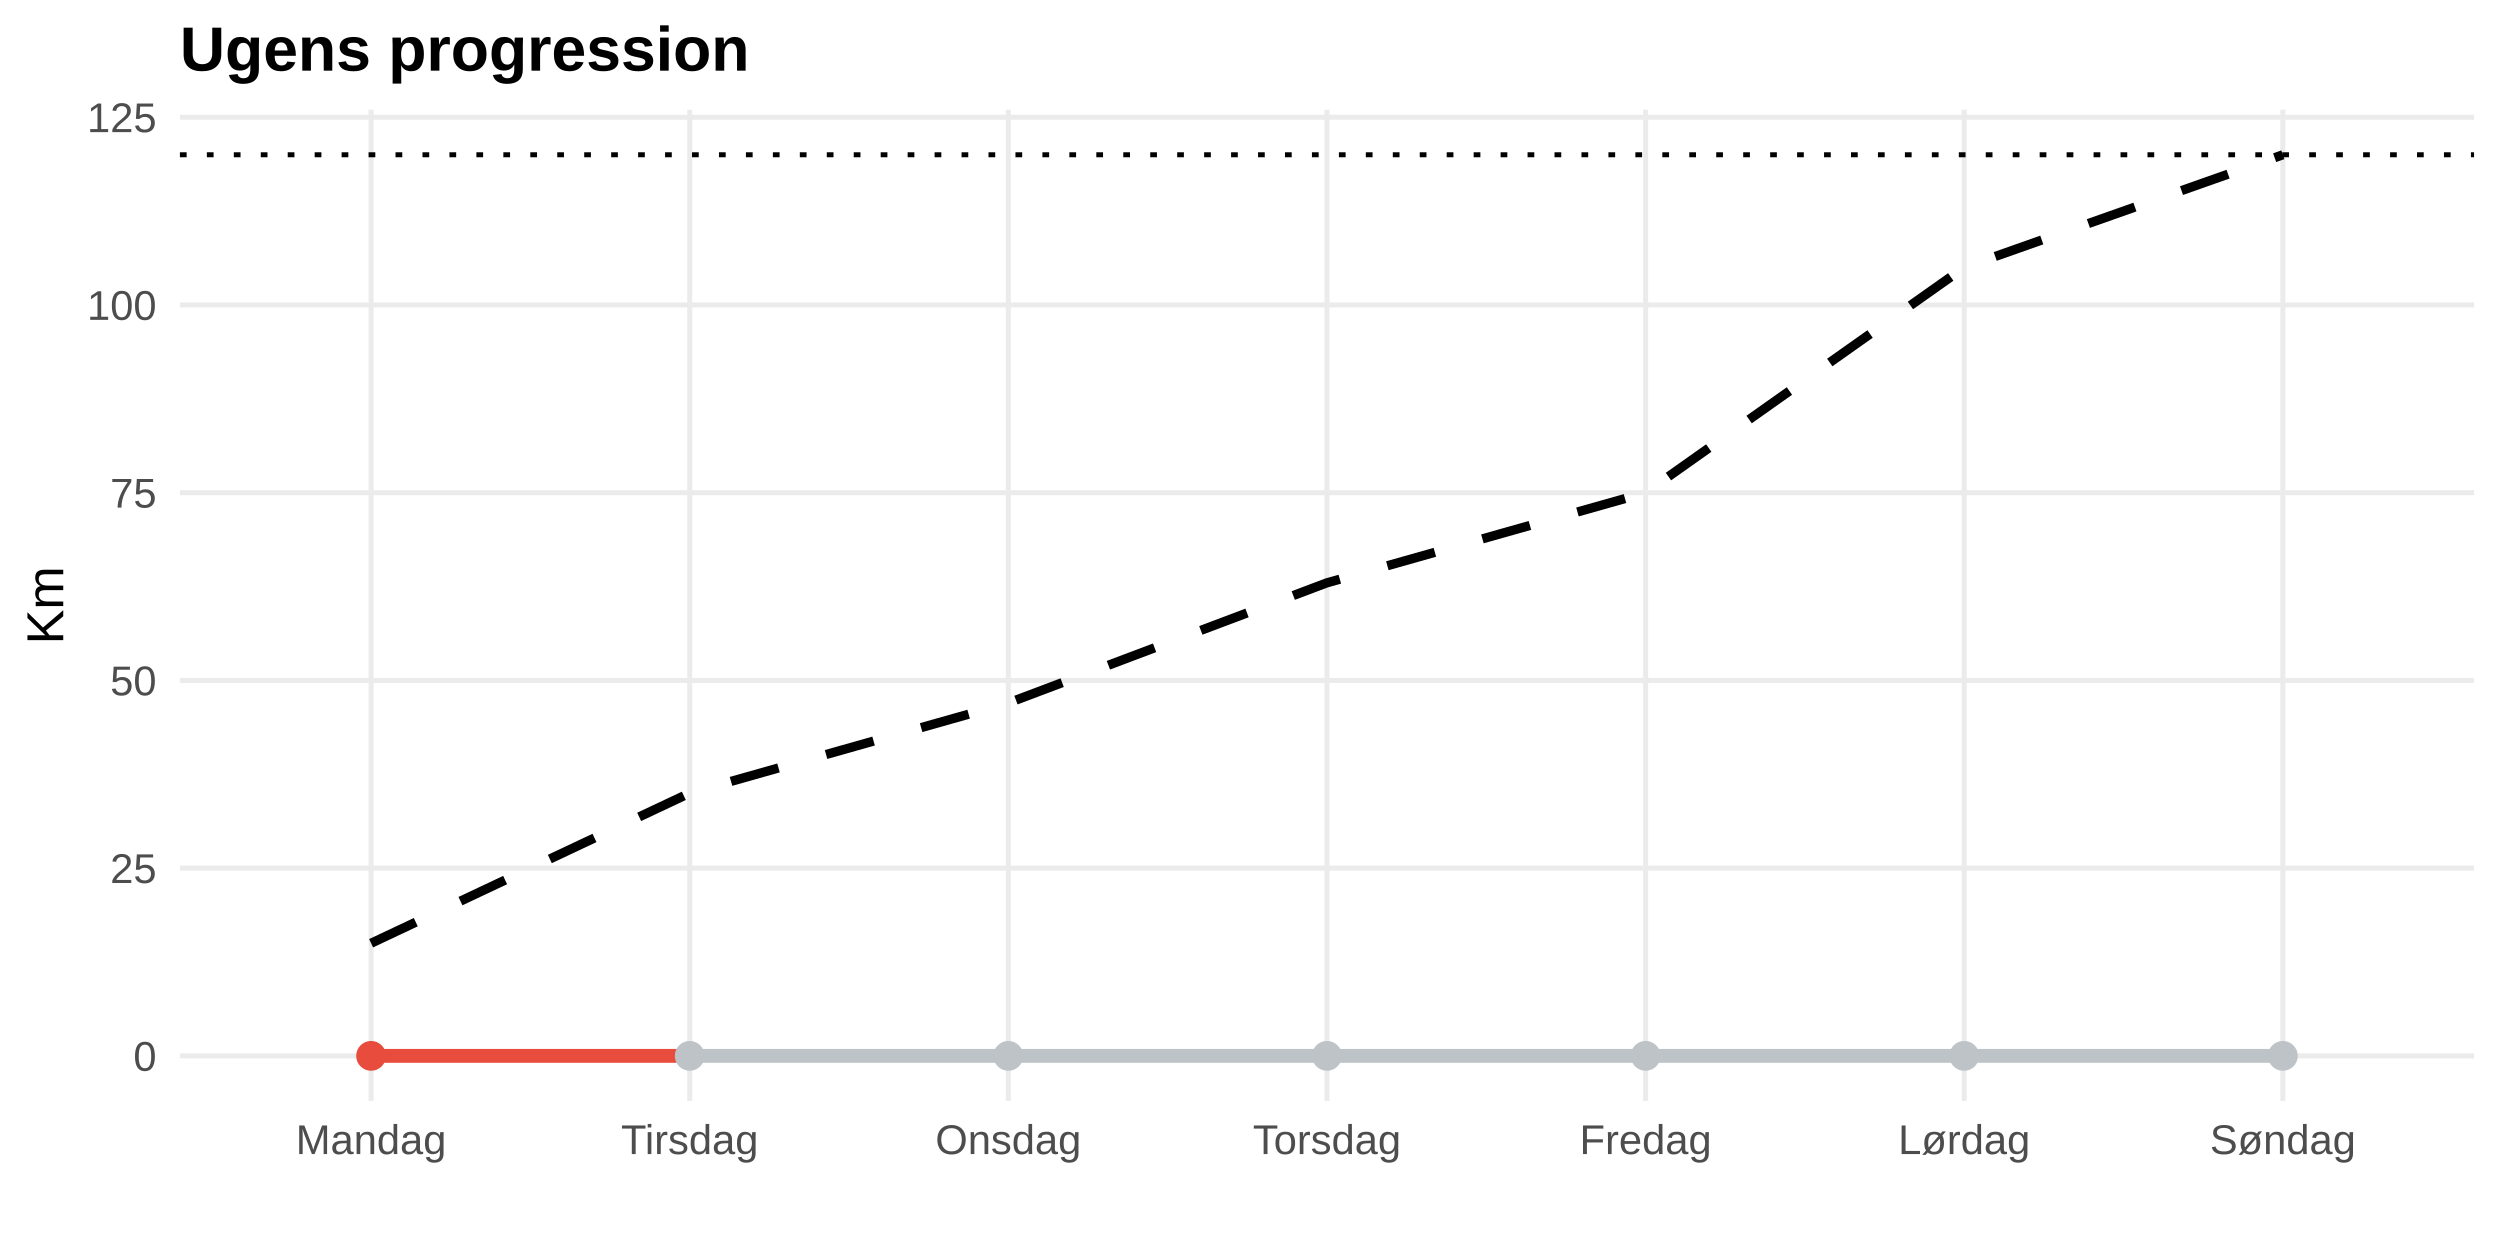
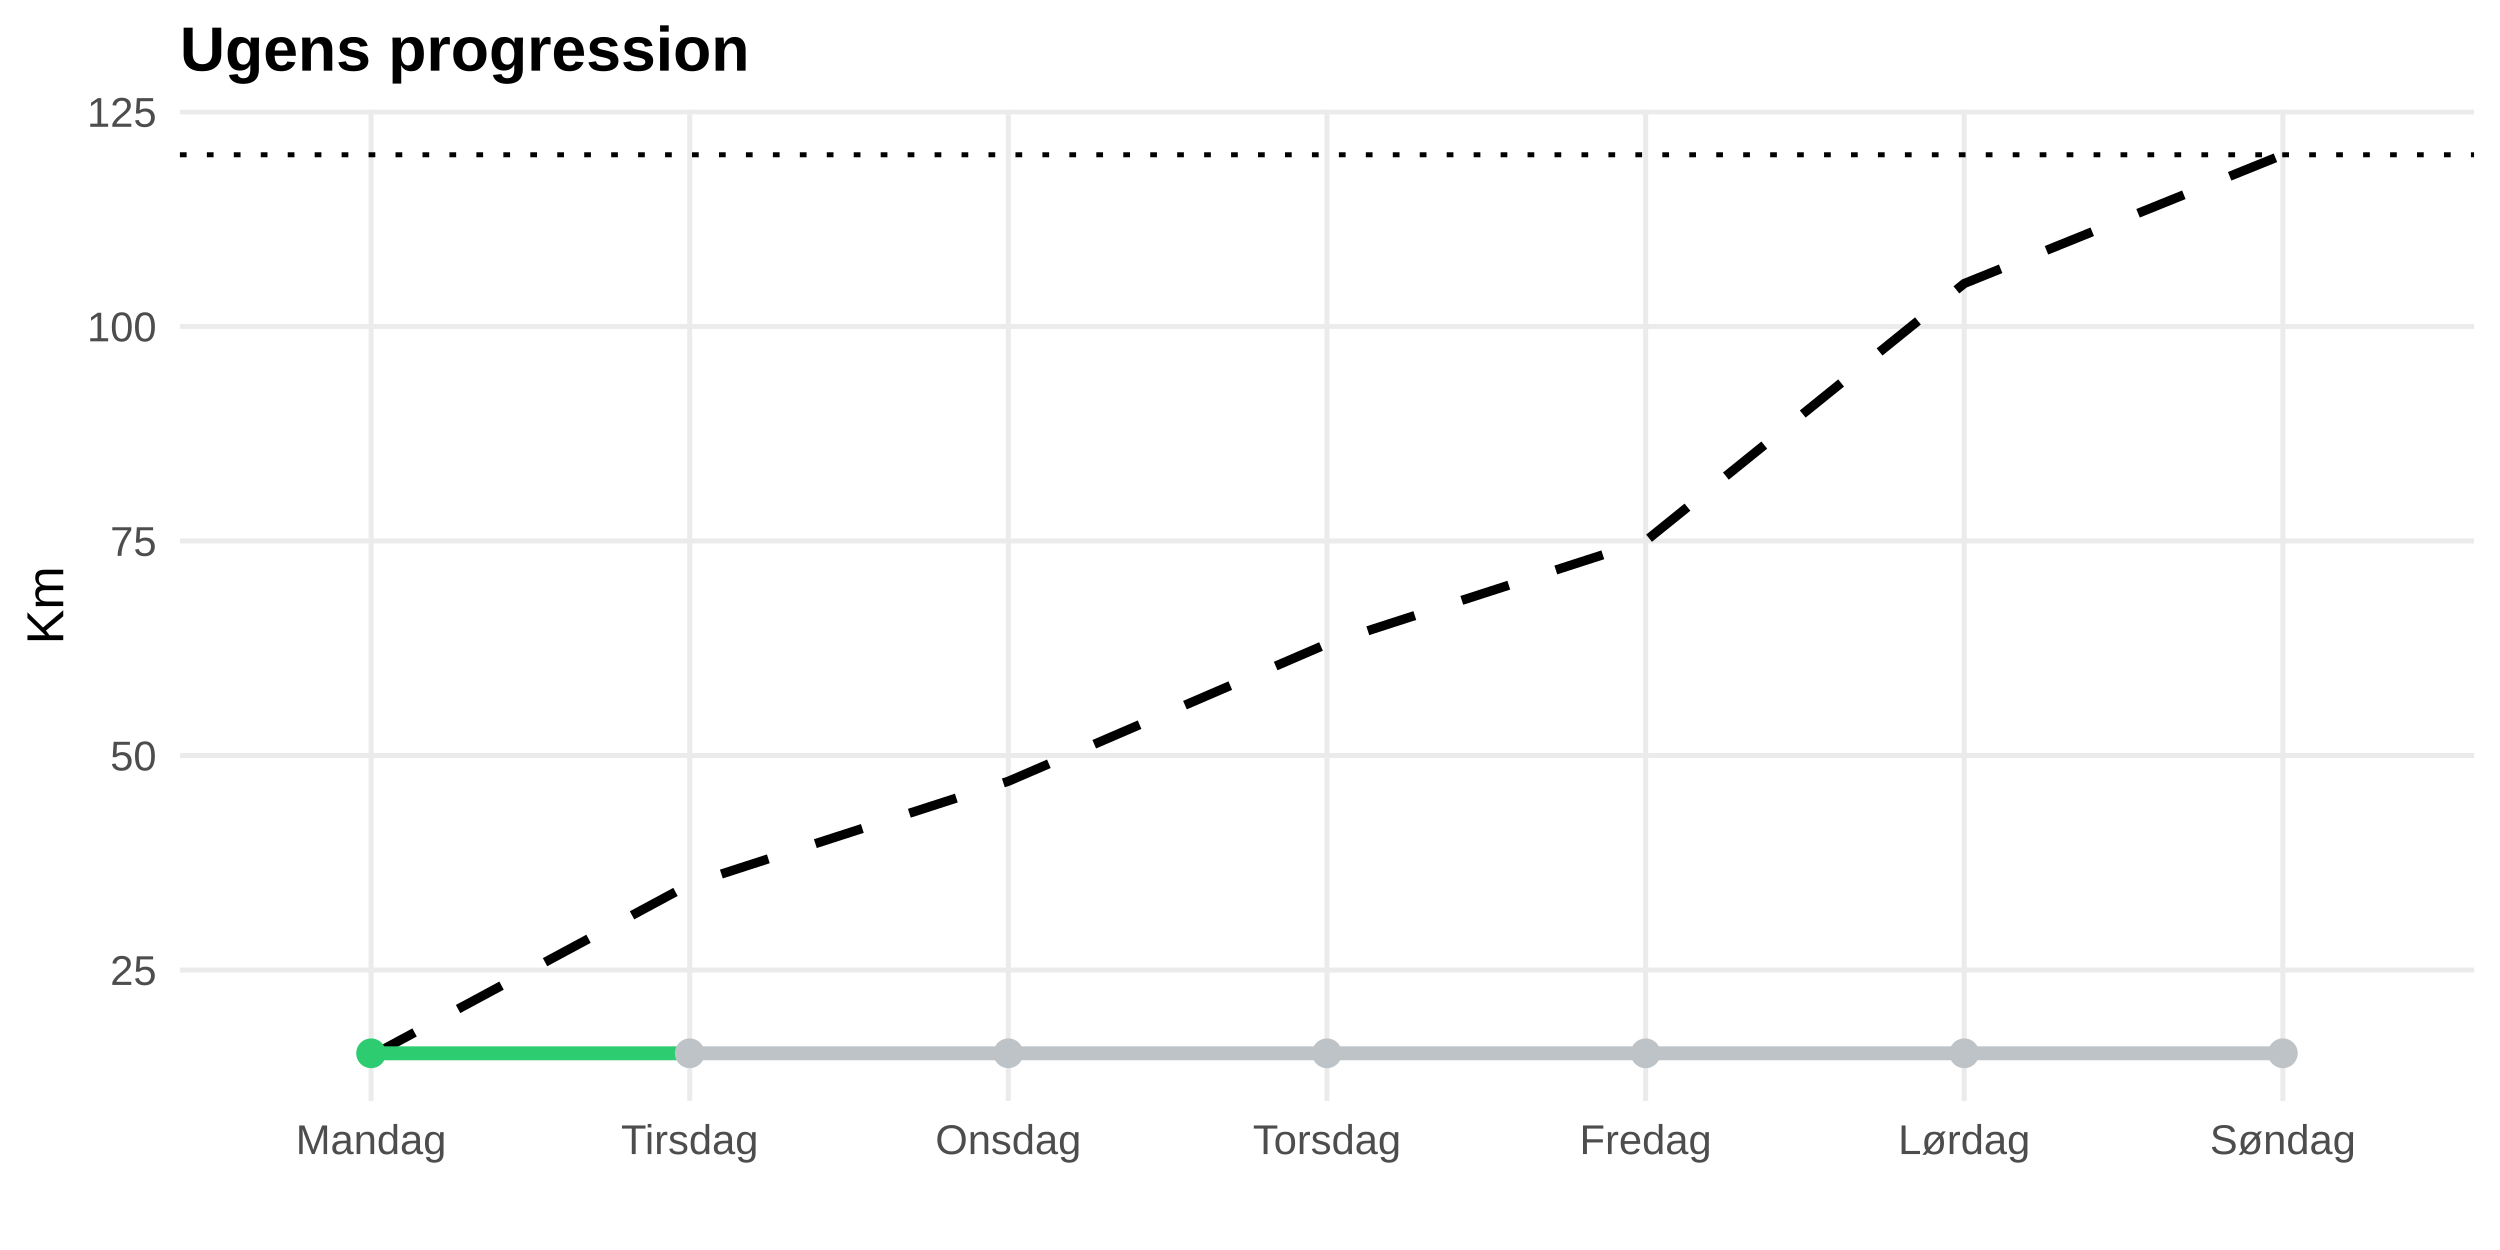
<svg xmlns="http://www.w3.org/2000/svg" width="576.00pt" height="288.00pt" viewBox="0 0 576.00 288.00">
  <g class="svglite">
    <defs>
      <style type="text/css">
    .svglite line, .svglite polyline, .svglite polygon, .svglite path, .svglite rect, .svglite circle {
      fill: none;
      stroke: #000000;
      stroke-linecap: round;
      stroke-linejoin: round;
      stroke-miterlimit: 10.00;
    }
    .svglite text {
      white-space: pre;
    }
    .svglite g.glyphgroup path {
      fill: inherit;
      stroke: none;
    }
  </style>
    </defs>
    <rect width="100%" height="100%" style="stroke: none; fill: #FFFFFF;" />
    <defs>
      <clipPath id="cpMC4wMHw1NzYuMDB8MC4wMHwyODguMDA=">
        <rect x="0.00" y="0.00" width="576.00" height="288.00" />
      </clipPath>
    </defs>
    <g clip-path="url(#cpMC4wMHw1NzYuMDB8MC4wMHwyODguMDA=)">
      <rect x="0.00" y="0.00" width="576.00" height="288.00" style="stroke-width: 1.16; stroke: none; fill: #FFFFFF;" />
    </g>
    <defs>
      <clipPath id="cpNDEuNDV8NTcwLjAyfDI1LjI4fDI1My42NQ==">
        <rect x="41.45" y="25.28" width="528.58" height="228.37" />
      </clipPath>
    </defs>
    <g clip-path="url(#cpNDEuNDV8NTcwLjAyfDI1LjI4fDI1My42NQ==)">
-       <polyline points="41.45,243.27 570.02,243.27 " style="stroke-width: 1.16; stroke: #EBEBEB; stroke-linecap: butt;" />
-       <polyline points="41.45,200.02 570.02,200.02 " style="stroke-width: 1.16; stroke: #EBEBEB; stroke-linecap: butt;" />
-       <polyline points="41.45,156.77 570.02,156.77 " style="stroke-width: 1.16; stroke: #EBEBEB; stroke-linecap: butt;" />
-       <polyline points="41.45,113.52 570.02,113.52 " style="stroke-width: 1.16; stroke: #EBEBEB; stroke-linecap: butt;" />
-       <polyline points="41.45,70.26 570.02,70.26 " style="stroke-width: 1.16; stroke: #EBEBEB; stroke-linecap: butt;" />
-       <polyline points="41.45,27.01 570.02,27.01 " style="stroke-width: 1.16; stroke: #EBEBEB; stroke-linecap: butt;" />
+       <polyline points="41.45,223.50 570.02,223.50 " style="stroke-width: 1.16; stroke: #EBEBEB; stroke-linecap: butt;" />
+       <polyline points="41.45,174.07 570.02,174.07 " style="stroke-width: 1.16; stroke: #EBEBEB; stroke-linecap: butt;" />
+       <polyline points="41.45,124.64 570.02,124.64 " style="stroke-width: 1.16; stroke: #EBEBEB; stroke-linecap: butt;" />
+       <polyline points="41.45,75.21 570.02,75.21 " style="stroke-width: 1.16; stroke: #EBEBEB; stroke-linecap: butt;" />
+       <polyline points="41.45,25.78 570.02,25.78 " style="stroke-width: 1.16; stroke: #EBEBEB; stroke-linecap: butt;" />
      <polyline points="85.50,253.65 85.50,25.28 " style="stroke-width: 1.16; stroke: #EBEBEB; stroke-linecap: butt;" />
      <polyline points="158.91,253.65 158.91,25.28 " style="stroke-width: 1.16; stroke: #EBEBEB; stroke-linecap: butt;" />
      <polyline points="232.32,253.65 232.32,25.28 " style="stroke-width: 1.16; stroke: #EBEBEB; stroke-linecap: butt;" />
      <polyline points="305.73,253.65 305.73,25.28 " style="stroke-width: 1.16; stroke: #EBEBEB; stroke-linecap: butt;" />
      <polyline points="379.15,253.65 379.15,25.28 " style="stroke-width: 1.16; stroke: #EBEBEB; stroke-linecap: butt;" />
      <polyline points="452.56,253.65 452.56,25.28 " style="stroke-width: 1.16; stroke: #EBEBEB; stroke-linecap: butt;" />
      <polyline points="525.97,253.65 525.97,25.28 " style="stroke-width: 1.16; stroke: #EBEBEB; stroke-linecap: butt;" />
-       <polyline points="85.50,217.32 158.91,182.72 232.32,161.96 305.73,134.28 379.15,113.52 452.56,61.61 525.97,35.66 " style="stroke-width: 2.13; stroke-dasharray: 11.38,11.38; stroke-linecap: butt;" />
-       <line x1="85.50" y1="243.27" x2="158.91" y2="243.27" style="stroke-width: 3.20; stroke: #E74C3C; stroke-linecap: butt;" />
-       <line x1="158.91" y1="243.27" x2="232.32" y2="243.27" style="stroke-width: 3.20; stroke: #BDC3C7; stroke-linecap: butt;" />
-       <line x1="232.32" y1="243.27" x2="305.73" y2="243.27" style="stroke-width: 3.20; stroke: #BDC3C7; stroke-linecap: butt;" />
-       <line x1="305.73" y1="243.27" x2="379.15" y2="243.27" style="stroke-width: 3.20; stroke: #BDC3C7; stroke-linecap: butt;" />
-       <line x1="379.15" y1="243.27" x2="452.56" y2="243.27" style="stroke-width: 3.20; stroke: #BDC3C7; stroke-linecap: butt;" />
-       <line x1="452.56" y1="243.27" x2="525.97" y2="243.27" style="stroke-width: 3.20; stroke: #BDC3C7; stroke-linecap: butt;" />
-       <circle cx="85.50" cy="243.27" r="3.05" style="stroke-width: 0.77; stroke: #E74C3C; fill: #E74C3C;" />
-       <circle cx="158.91" cy="243.27" r="3.05" style="stroke-width: 0.77; stroke: #BDC3C7; fill: #BDC3C7;" />
-       <circle cx="232.32" cy="243.27" r="3.05" style="stroke-width: 0.77; stroke: #BDC3C7; fill: #BDC3C7;" />
-       <circle cx="305.73" cy="243.27" r="3.05" style="stroke-width: 0.77; stroke: #BDC3C7; fill: #BDC3C7;" />
-       <circle cx="379.15" cy="243.27" r="3.05" style="stroke-width: 0.77; stroke: #BDC3C7; fill: #BDC3C7;" />
-       <circle cx="452.56" cy="243.27" r="3.05" style="stroke-width: 0.77; stroke: #BDC3C7; fill: #BDC3C7;" />
-       <circle cx="525.97" cy="243.27" r="3.05" style="stroke-width: 0.77; stroke: #BDC3C7; fill: #BDC3C7;" />
+       <polyline points="85.50,243.27 158.91,203.73 232.32,180.00 305.73,148.36 379.15,124.64 452.56,65.32 525.97,35.66 " style="stroke-width: 2.13; stroke-dasharray: 11.38,11.38; stroke-linecap: butt;" />
+       <line x1="85.50" y1="242.68" x2="158.91" y2="242.68" style="stroke-width: 3.20; stroke: #2ECC71; stroke-linecap: butt;" />
+       <line x1="158.91" y1="242.68" x2="232.32" y2="242.68" style="stroke-width: 3.20; stroke: #BDC3C7; stroke-linecap: butt;" />
+       <line x1="232.32" y1="242.68" x2="305.73" y2="242.68" style="stroke-width: 3.20; stroke: #BDC3C7; stroke-linecap: butt;" />
+       <line x1="305.73" y1="242.68" x2="379.15" y2="242.68" style="stroke-width: 3.20; stroke: #BDC3C7; stroke-linecap: butt;" />
+       <line x1="379.15" y1="242.68" x2="452.56" y2="242.68" style="stroke-width: 3.20; stroke: #BDC3C7; stroke-linecap: butt;" />
+       <line x1="452.56" y1="242.68" x2="525.97" y2="242.68" style="stroke-width: 3.20; stroke: #BDC3C7; stroke-linecap: butt;" />
+       <circle cx="85.50" cy="242.68" r="3.05" style="stroke-width: 0.77; stroke: #2ECC71; fill: #2ECC71;" />
+       <circle cx="158.91" cy="242.68" r="3.05" style="stroke-width: 0.77; stroke: #BDC3C7; fill: #BDC3C7;" />
+       <circle cx="232.32" cy="242.68" r="3.05" style="stroke-width: 0.77; stroke: #BDC3C7; fill: #BDC3C7;" />
+       <circle cx="305.73" cy="242.68" r="3.05" style="stroke-width: 0.77; stroke: #BDC3C7; fill: #BDC3C7;" />
+       <circle cx="379.15" cy="242.68" r="3.05" style="stroke-width: 0.77; stroke: #BDC3C7; fill: #BDC3C7;" />
+       <circle cx="452.56" cy="242.68" r="3.05" style="stroke-width: 0.77; stroke: #BDC3C7; fill: #BDC3C7;" />
+       <circle cx="525.97" cy="242.68" r="3.05" style="stroke-width: 0.77; stroke: #BDC3C7; fill: #BDC3C7;" />
      <line x1="41.45" y1="35.66" x2="570.02" y2="35.66" style="stroke-width: 1.16; stroke-dasharray: 1.55,4.66; stroke-linecap: butt;" />
    </g>
    <g clip-path="url(#cpMC4wMHw1NzYuMDB8MC4wMHwyODguMDA=)">
-       <text x="36.07" y="246.71" text-anchor="end" style="font-size: 9.60px;fill: #4D4D4D; font-family: &quot;Arial&quot;;" textLength="5.33px" lengthAdjust="spacingAndGlyphs">0</text>
-       <text x="36.07" y="203.45" text-anchor="end" style="font-size: 9.60px;fill: #4D4D4D; font-family: &quot;Arial&quot;;" textLength="10.66px" lengthAdjust="spacingAndGlyphs">25</text>
-       <text x="36.07" y="160.20" text-anchor="end" style="font-size: 9.60px;fill: #4D4D4D; font-family: &quot;Arial&quot;;" textLength="10.66px" lengthAdjust="spacingAndGlyphs">50</text>
-       <text x="36.07" y="116.95" text-anchor="end" style="font-size: 9.60px;fill: #4D4D4D; font-family: &quot;Arial&quot;;" textLength="10.66px" lengthAdjust="spacingAndGlyphs">75</text>
-       <text x="36.07" y="73.70" text-anchor="end" style="font-size: 9.60px;fill: #4D4D4D; font-family: &quot;Arial&quot;;" textLength="15.98px" lengthAdjust="spacingAndGlyphs">100</text>
-       <text x="36.07" y="30.45" text-anchor="end" style="font-size: 9.60px;fill: #4D4D4D; font-family: &quot;Arial&quot;;" textLength="15.98px" lengthAdjust="spacingAndGlyphs">125</text>
+       <text x="36.07" y="226.93" text-anchor="end" style="font-size: 9.60px;fill: #4D4D4D; font-family: &quot;Arial&quot;;" textLength="10.66px" lengthAdjust="spacingAndGlyphs">25</text>
+       <text x="36.07" y="177.50" text-anchor="end" style="font-size: 9.60px;fill: #4D4D4D; font-family: &quot;Arial&quot;;" textLength="10.66px" lengthAdjust="spacingAndGlyphs">50</text>
+       <text x="36.07" y="128.07" text-anchor="end" style="font-size: 9.60px;fill: #4D4D4D; font-family: &quot;Arial&quot;;" textLength="10.66px" lengthAdjust="spacingAndGlyphs">75</text>
+       <text x="36.07" y="78.64" text-anchor="end" style="font-size: 9.60px;fill: #4D4D4D; font-family: &quot;Arial&quot;;" textLength="15.98px" lengthAdjust="spacingAndGlyphs">100</text>
+       <text x="36.07" y="29.21" text-anchor="end" style="font-size: 9.60px;fill: #4D4D4D; font-family: &quot;Arial&quot;;" textLength="15.98px" lengthAdjust="spacingAndGlyphs">125</text>
      <text x="85.50" y="265.90" text-anchor="middle" style="font-size: 9.60px;fill: #4D4D4D; font-family: &quot;Arial&quot;;" textLength="34.62px" lengthAdjust="spacingAndGlyphs">Mandag</text>
      <text x="158.91" y="265.90" text-anchor="middle" style="font-size: 9.60px;fill: #4D4D4D; font-family: &quot;Arial&quot;;" textLength="31.59px" lengthAdjust="spacingAndGlyphs">Tirsdag</text>
      <text x="232.32" y="265.90" text-anchor="middle" style="font-size: 9.60px;fill: #4D4D4D; font-family: &quot;Arial&quot;;" textLength="33.58px" lengthAdjust="spacingAndGlyphs">Onsdag</text>
      <text x="305.73" y="265.90" text-anchor="middle" style="font-size: 9.60px;fill: #4D4D4D; font-family: &quot;Arial&quot;;" textLength="34.09px" lengthAdjust="spacingAndGlyphs">Torsdag</text>
      <text x="379.15" y="265.90" text-anchor="middle" style="font-size: 9.60px;fill: #4D4D4D; font-family: &quot;Arial&quot;;" textLength="30.36px" lengthAdjust="spacingAndGlyphs">Fredag</text>
      <text x="452.56" y="265.90" text-anchor="middle" style="font-size: 9.60px;fill: #4D4D4D; font-family: &quot;Arial&quot;;" textLength="30.36px" lengthAdjust="spacingAndGlyphs">Lørdag</text>
      <text x="525.97" y="265.90" text-anchor="middle" style="font-size: 9.60px;fill: #4D4D4D; font-family: &quot;Arial&quot;;" textLength="33.58px" lengthAdjust="spacingAndGlyphs">Søndag</text>
      <text transform="translate(14.57,139.47) rotate(-90)" text-anchor="middle" style="font-size: 12.00px; font-family: &quot;Arial&quot;;" textLength="18.00px" lengthAdjust="spacingAndGlyphs">Km</text>
      <text x="41.45" y="16.28" style="font-size: 14.40px; font-weight: bold; font-family: &quot;Arial&quot;;" textLength="131.16px" lengthAdjust="spacingAndGlyphs">Ugens progression</text>
    </g>
  </g>
</svg>
